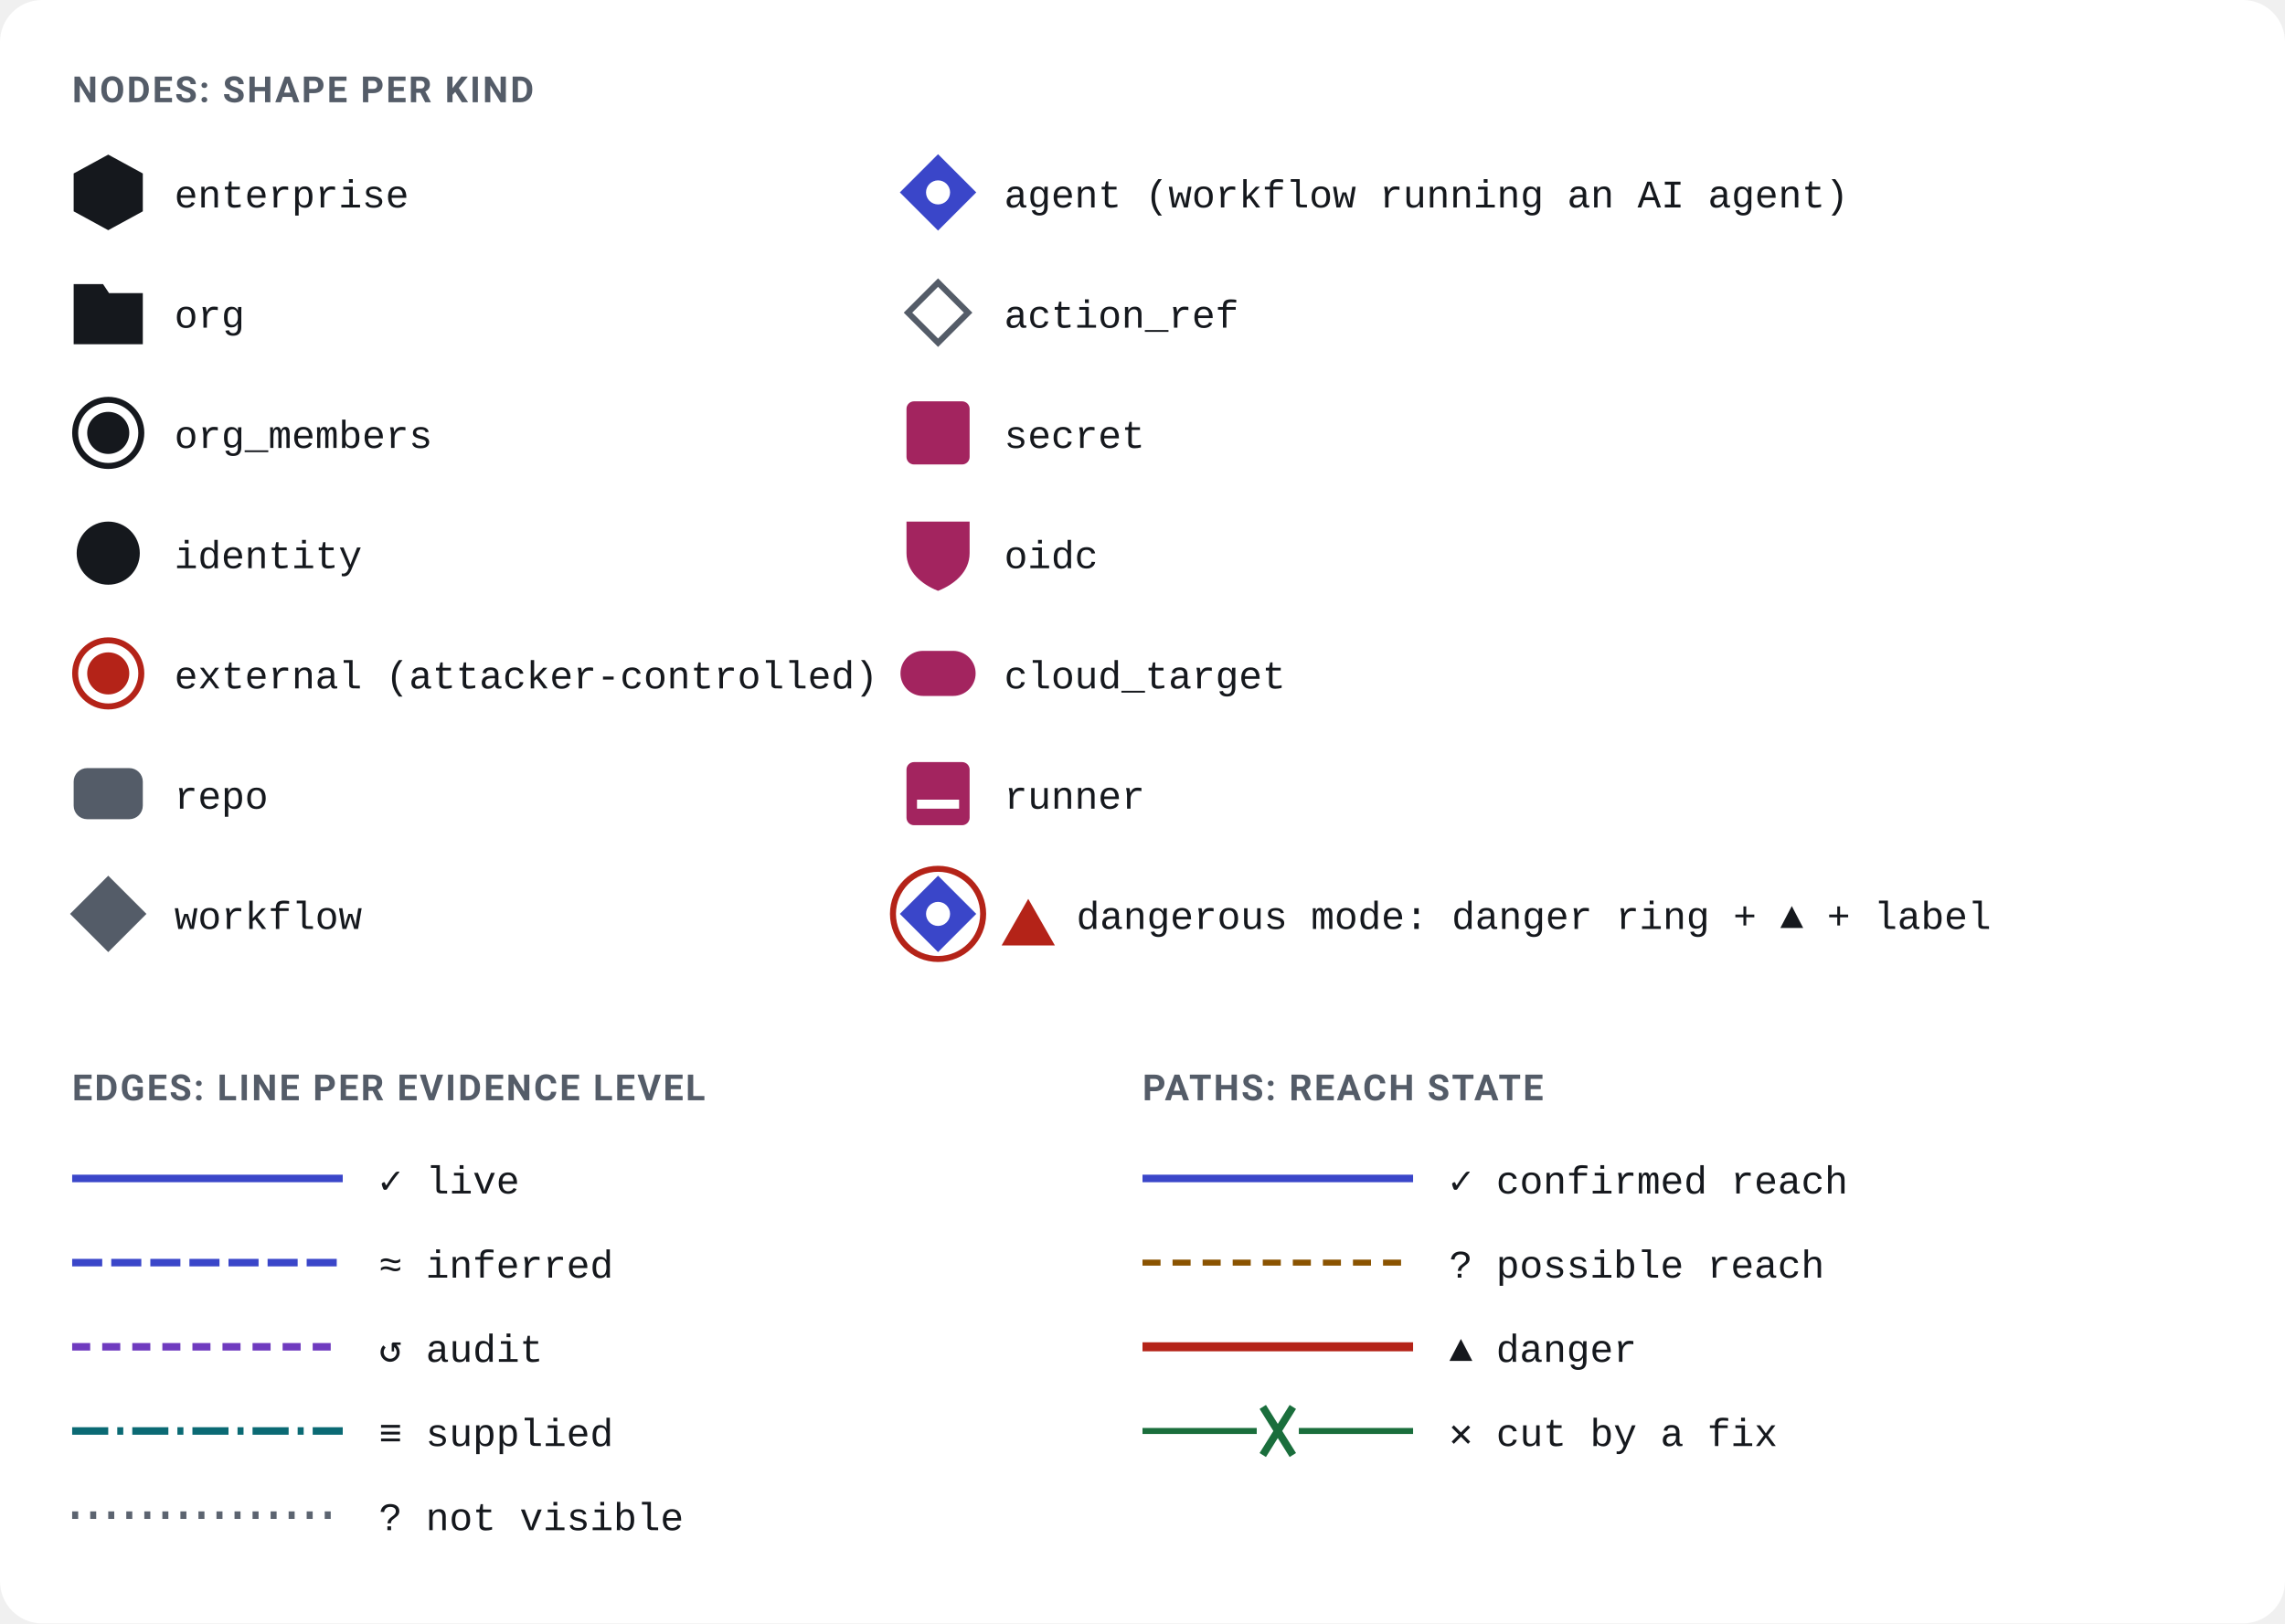
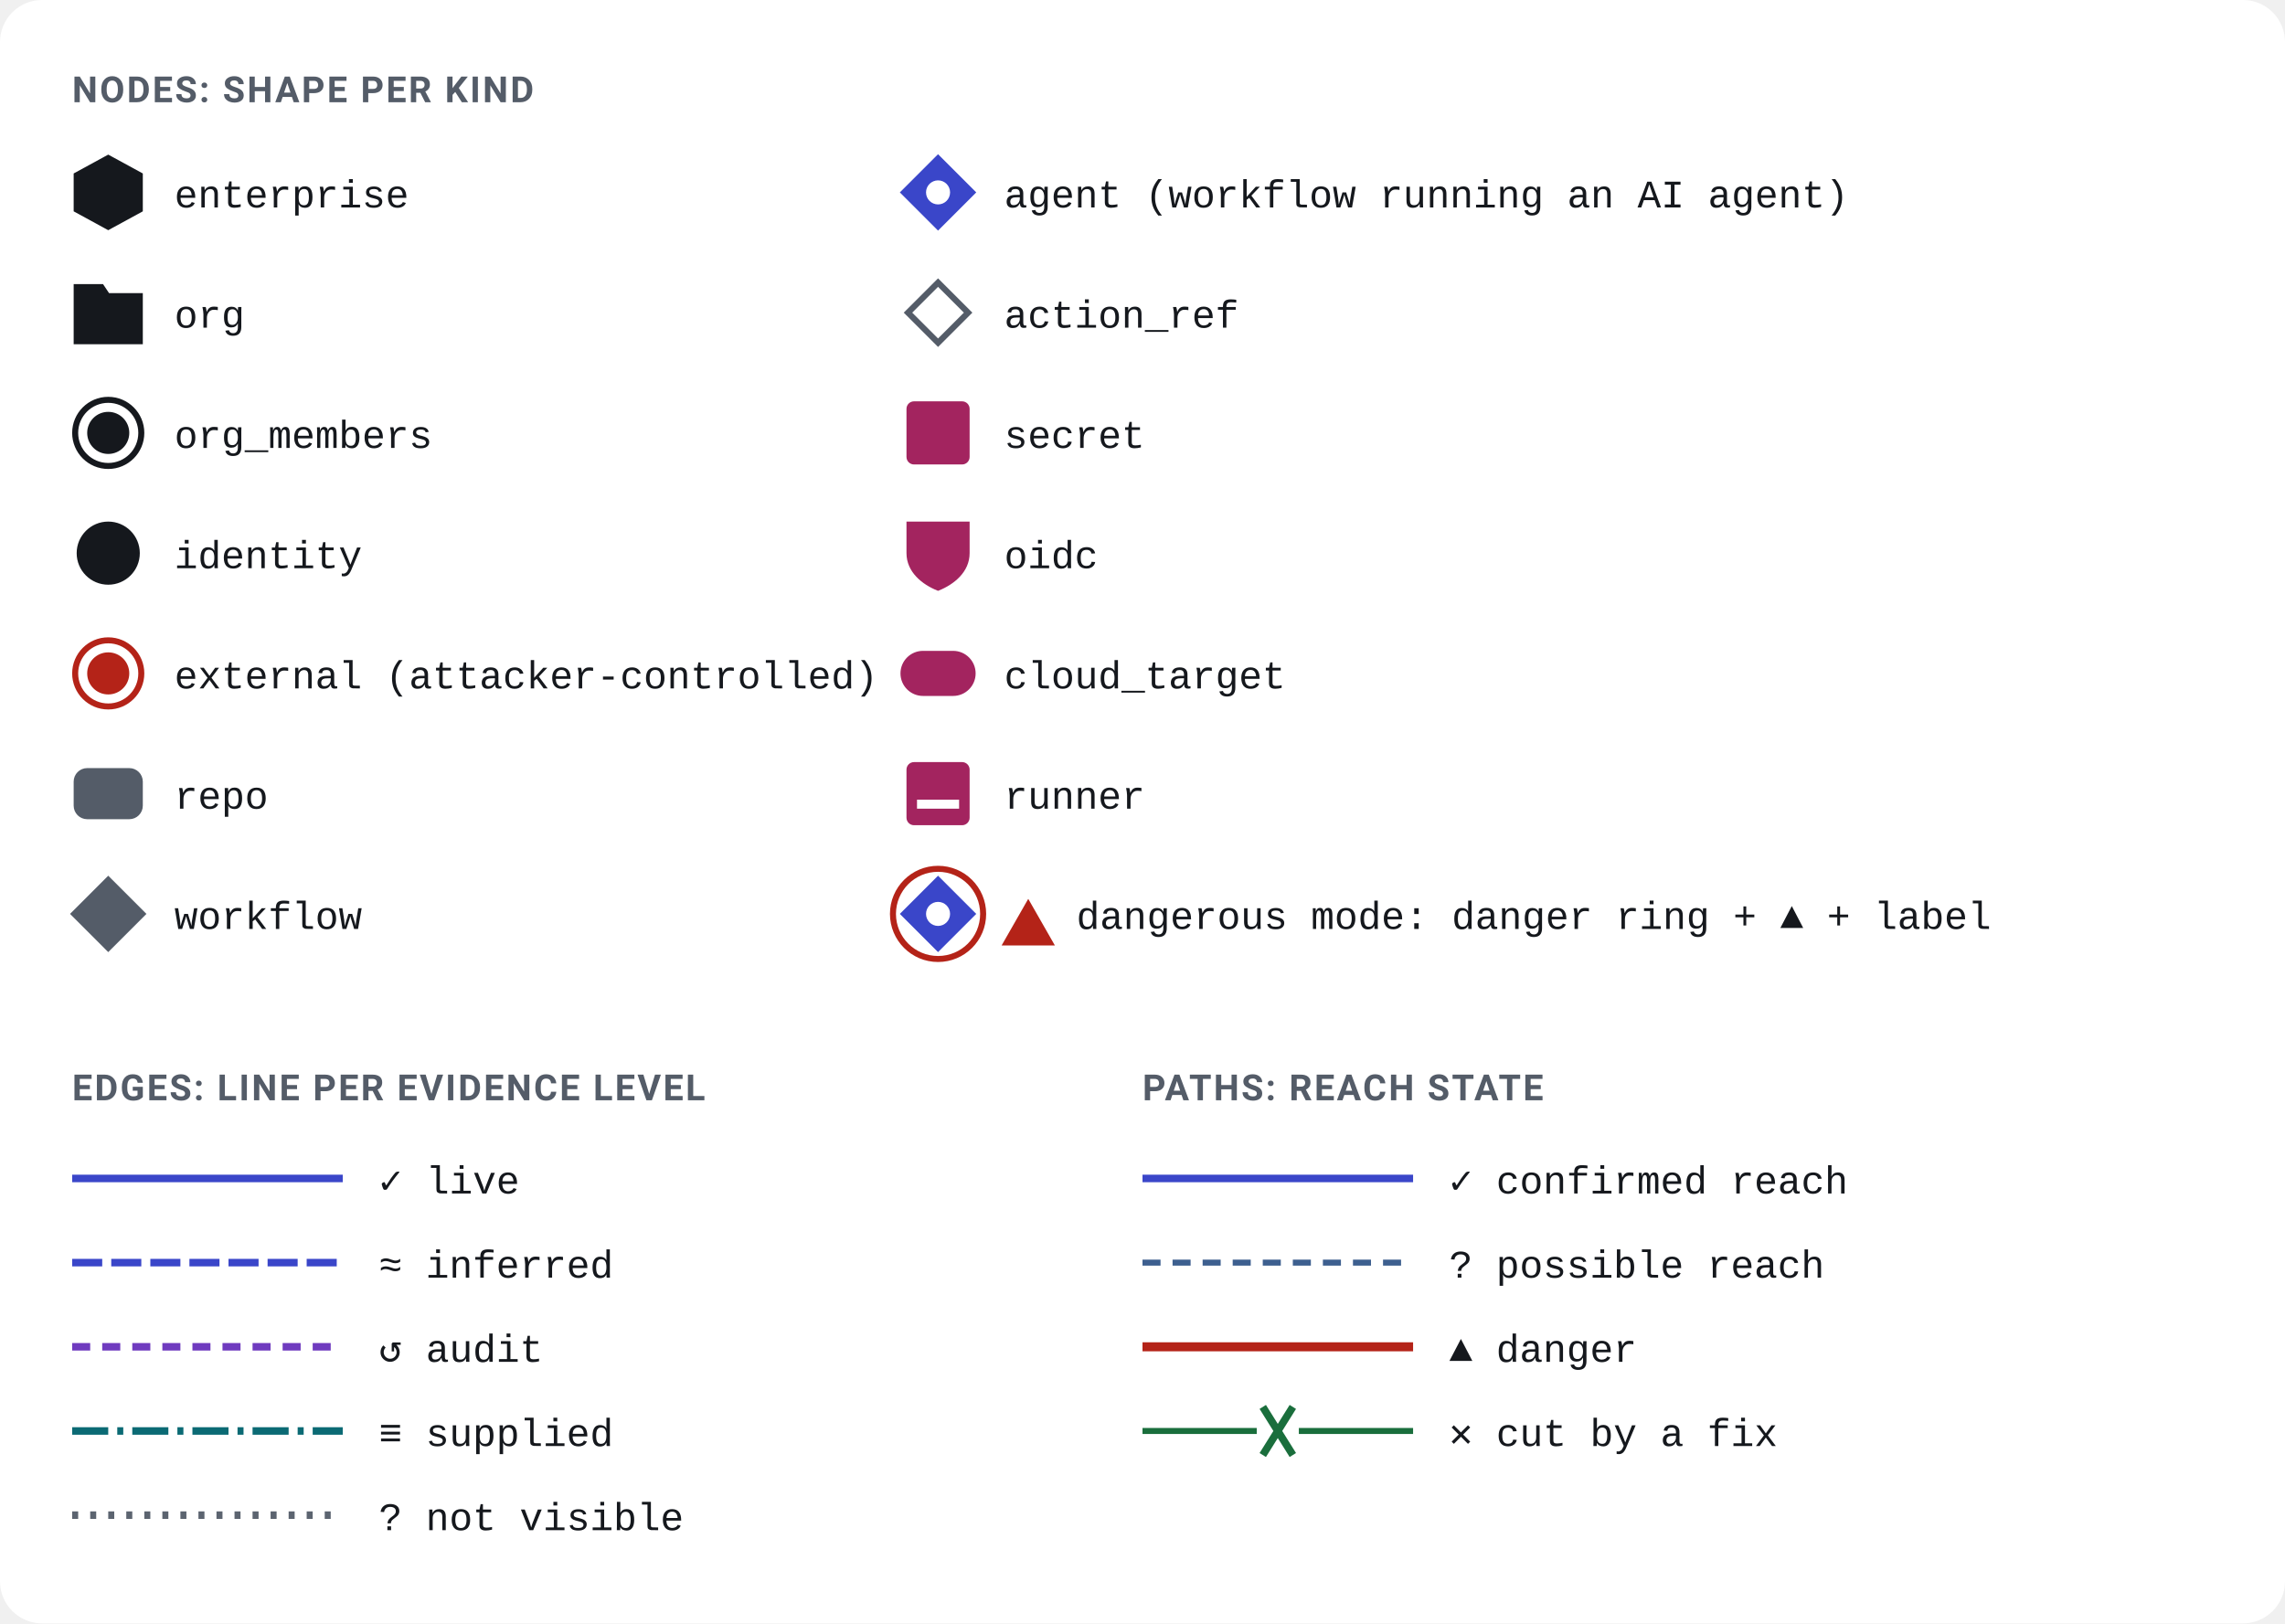
<svg xmlns="http://www.w3.org/2000/svg" viewBox="0 0 760 540" role="img" aria-label="gop graph language: node shapes per kind and line styles per evidence level and reach state">
  <style>
.bg{fill:#ffffff}.t{fill:#15181d;font:13px ui-monospace,SFMono-Regular,"SF Mono",Menlo,Consolas,"Liberation Mono",monospace}.h{fill:#545c68;font:600 12px system-ui,-apple-system,"Segoe UI",Roboto,"Helvetica Neue",Arial,sans-serif;letter-spacing:.06em}
- .fg{fill:#15181d;stroke:#15181d}.mu{fill:#545c68;stroke:#545c68}.ac{fill:#3a46c9;stroke:#3a46c9}.tg{fill:#a3245f;stroke:#a3245f}.dg{fill:#b42318;stroke:#b42318}.cut{stroke:#1a6e3c}.cutf{fill:#1a6e3c}.ps{stroke:#8a5300}.psf{fill:#8a5300}
+ .fg{fill:#15181d;stroke:#15181d}.mu{fill:#545c68;stroke:#545c68}.ac{fill:#3a46c9;stroke:#3a46c9}.tg{fill:#a3245f;stroke:#a3245f}.dg{fill:#b42318;stroke:#b42318}.cut{stroke:#1a6e3c}.cutf{fill:#1a6e3c}.ps{stroke:#3d5f8f}.psf{fill:#3d5f8f}
.live{stroke:#3a46c9}.inf{stroke:#3a46c9}.aud{stroke:#6f3bbf}.sup{stroke:#0b6a74}.nv{stroke:#5c6470}.livef{fill:#3a46c9}.audf{fill:#6f3bbf}.supf{fill:#0b6a74}.nvf{fill:#5c6470}
.o{fill:none;stroke-width:2}.hole{fill:#ffffff}
- @media (prefers-color-scheme:dark){.bg,.hole{fill:#161a21}.t{fill:#e8ecf1}.h{fill:#9ba4b0}.fg{fill:#e8ecf1;stroke:#e8ecf1}.mu{fill:#9ba4b0;stroke:#9ba4b0}.ac,.live,.inf{fill:#9aa5ff;stroke:#9aa5ff}.tg{fill:#f48fbd;stroke:#f48fbd}.dg{fill:#ff8a80;stroke:#ff8a80}.cut{stroke:#5fd394}.cutf{fill:#5fd394}.ps{stroke:#f0b84f}.psf{fill:#f0b84f}.aud{stroke:#c7a4ff}.sup{stroke:#55d0d8}.nv{stroke:#9ba4b0}.livef{fill:#9aa5ff}.audf{fill:#c7a4ff}.supf{fill:#55d0d8}.nvf{fill:#9ba4b0}.o{fill:none}}
+ @media (prefers-color-scheme:dark){.bg,.hole{fill:#161a21}.t{fill:#e8ecf1}.h{fill:#9ba4b0}.fg{fill:#e8ecf1;stroke:#e8ecf1}.mu{fill:#9ba4b0;stroke:#9ba4b0}.ac,.live,.inf{fill:#9aa5ff;stroke:#9aa5ff}.tg{fill:#f48fbd;stroke:#f48fbd}.dg{fill:#ff8a80;stroke:#ff8a80}.cut{stroke:#5fd394}.cutf{fill:#5fd394}.ps{stroke:#93b0dc}.psf{fill:#93b0dc}.aud{stroke:#c7a4ff}.sup{stroke:#55d0d8}.nv{stroke:#9ba4b0}.livef{fill:#9aa5ff}.audf{fill:#c7a4ff}.supf{fill:#55d0d8}.nvf{fill:#9ba4b0}.o{fill:none}}
</style>
  <rect class="bg" width="760" height="540" rx="14" />
  <text class="h" x="24" y="34">NODES: SHAPE PER KIND</text>
  <g transform="translate(24 52)">
    <path class="fg" d="M12 0L23 6V18L12 24L1 18V6Z" />
    <text class="t" x="34" y="17">enterprise</text>
    <g transform="translate(0 40)">
      <path class="fg" d="M1 3H10L12 6H23V22H1Z" />
      <text class="t" x="34" y="17">org</text>
    </g>
    <g transform="translate(0 80)">
      <circle class="fg o" cx="12" cy="12" r="11" />
      <circle class="fg" cx="12" cy="12" r="6.5" />
      <text class="t" x="34" y="17">org_members</text>
    </g>
    <g transform="translate(0 120)">
      <circle class="fg" cx="12" cy="12" r="10" />
      <text class="t" x="34" y="17">identity</text>
    </g>
    <g transform="translate(0 160)">
      <circle class="dg" cx="12" cy="12" r="6.5" />
      <circle class="dg o" cx="12" cy="12" r="11" stroke-width="2.5" />
      <text class="t" x="34" y="17">external (attacker-controlled)</text>
    </g>
    <g transform="translate(0 200)">
      <rect class="mu" x="1" y="4" width="22" height="16" rx="4" />
      <text class="t" x="34" y="17">repo</text>
    </g>
    <g transform="translate(0 240)">
      <path class="mu" d="M12 0L24 12L12 24L0 12Z" />
      <text class="t" x="34" y="17">workflow</text>
    </g>
  </g>
  <g transform="translate(300 52)">
    <g>
      <path class="ac" d="M12 0L24 12L12 24L0 12Z" />
      <circle class="hole" cx="12" cy="12" r="4" />
      <text class="t" x="34" y="17">agent (workflow running an AI agent)</text>
    </g>
    <g transform="translate(0 40)">
      <path class="mu o" d="M12 2L22 12L12 22L2 12Z" />
      <text class="t" x="34" y="17">action_ref</text>
    </g>
    <g transform="translate(0 80)">
      <rect class="tg" x="2" y="2" width="20" height="20" rx="2" />
      <text class="t" x="34" y="17">secret</text>
    </g>
    <g transform="translate(0 120)">
      <path class="tg" d="M2 2H22V12C22 18 17 22 12 24C7 22 2 18 2 12Z" />
      <text class="t" x="34" y="17">oidc</text>
    </g>
    <g transform="translate(0 160)">
      <rect class="tg" x="0" y="5" width="24" height="14" rx="7" />
      <text class="t" x="34" y="17">cloud_target</text>
    </g>
    <g transform="translate(0 200)">
      <rect class="tg" x="2" y="2" width="20" height="20" rx="2" />
      <rect class="hole" x="5" y="14" width="14" height="3" />
      <text class="t" x="34" y="17">runner</text>
    </g>
    <g transform="translate(0 240)">
      <path class="ac" d="M12 0L24 12L12 24L0 12Z" />
      <circle class="hole" cx="12" cy="12" r="4" />
      <circle class="dg o" cx="12" cy="12" r="15" stroke-width="2.5" />
      <path class="dg" d="M34 22L42 8L50 22Z" />
      <text class="t" x="58" y="17">dangerous mode: danger ring + ▲ + label</text>
    </g>
  </g>
  <text class="h" x="24" y="366">EDGES: LINE PER EVIDENCE LEVEL</text>
  <g transform="translate(24 386)" stroke-width="2.5" fill="none">
    <path class="live" d="M0 6H90" />
    <text class="t" x="102" y="11" stroke="none">✓ live</text>
    <path class="inf" d="M0 34H90" stroke-dasharray="10 3" />
    <text class="t" x="102" y="39" stroke="none">≈ inferred</text>
    <path class="aud" d="M0 62H90" stroke-dasharray="6 4" />
    <text class="t" x="102" y="67" stroke="none">↺ audit</text>
    <path class="sup" d="M0 90H90" stroke-dasharray="12 3 2 3" />
    <text class="t" x="102" y="95" stroke="none">≡ supplied</text>
    <path class="nv" d="M0 118H90" stroke-dasharray="2 4" />
    <text class="t" x="102" y="123" stroke="none">? not visible</text>
  </g>
  <text class="h" x="380" y="366">PATHS: REACH STATE</text>
  <g transform="translate(380 386)" fill="none">
    <path class="live" d="M0 6H90" stroke-width="2.5" />
    <text class="t" x="102" y="11">✓ confirmed reach</text>
    <path class="ps" d="M0 34H90" stroke-width="2" stroke-dasharray="6 4" />
    <text class="t" x="102" y="39">? possible reach</text>
    <path class="dg" d="M0 62H90" stroke-width="3" />
    <text class="t" x="102" y="67">▲ danger</text>
    <path class="cut" d="M0 90H38M52 90H90" stroke-width="2" />
    <path class="cut" d="M40 82L50 98M50 82L40 98" stroke-width="2.5" />
    <text class="t" x="102" y="95">✕ cut by a fix</text>
  </g>
</svg>
